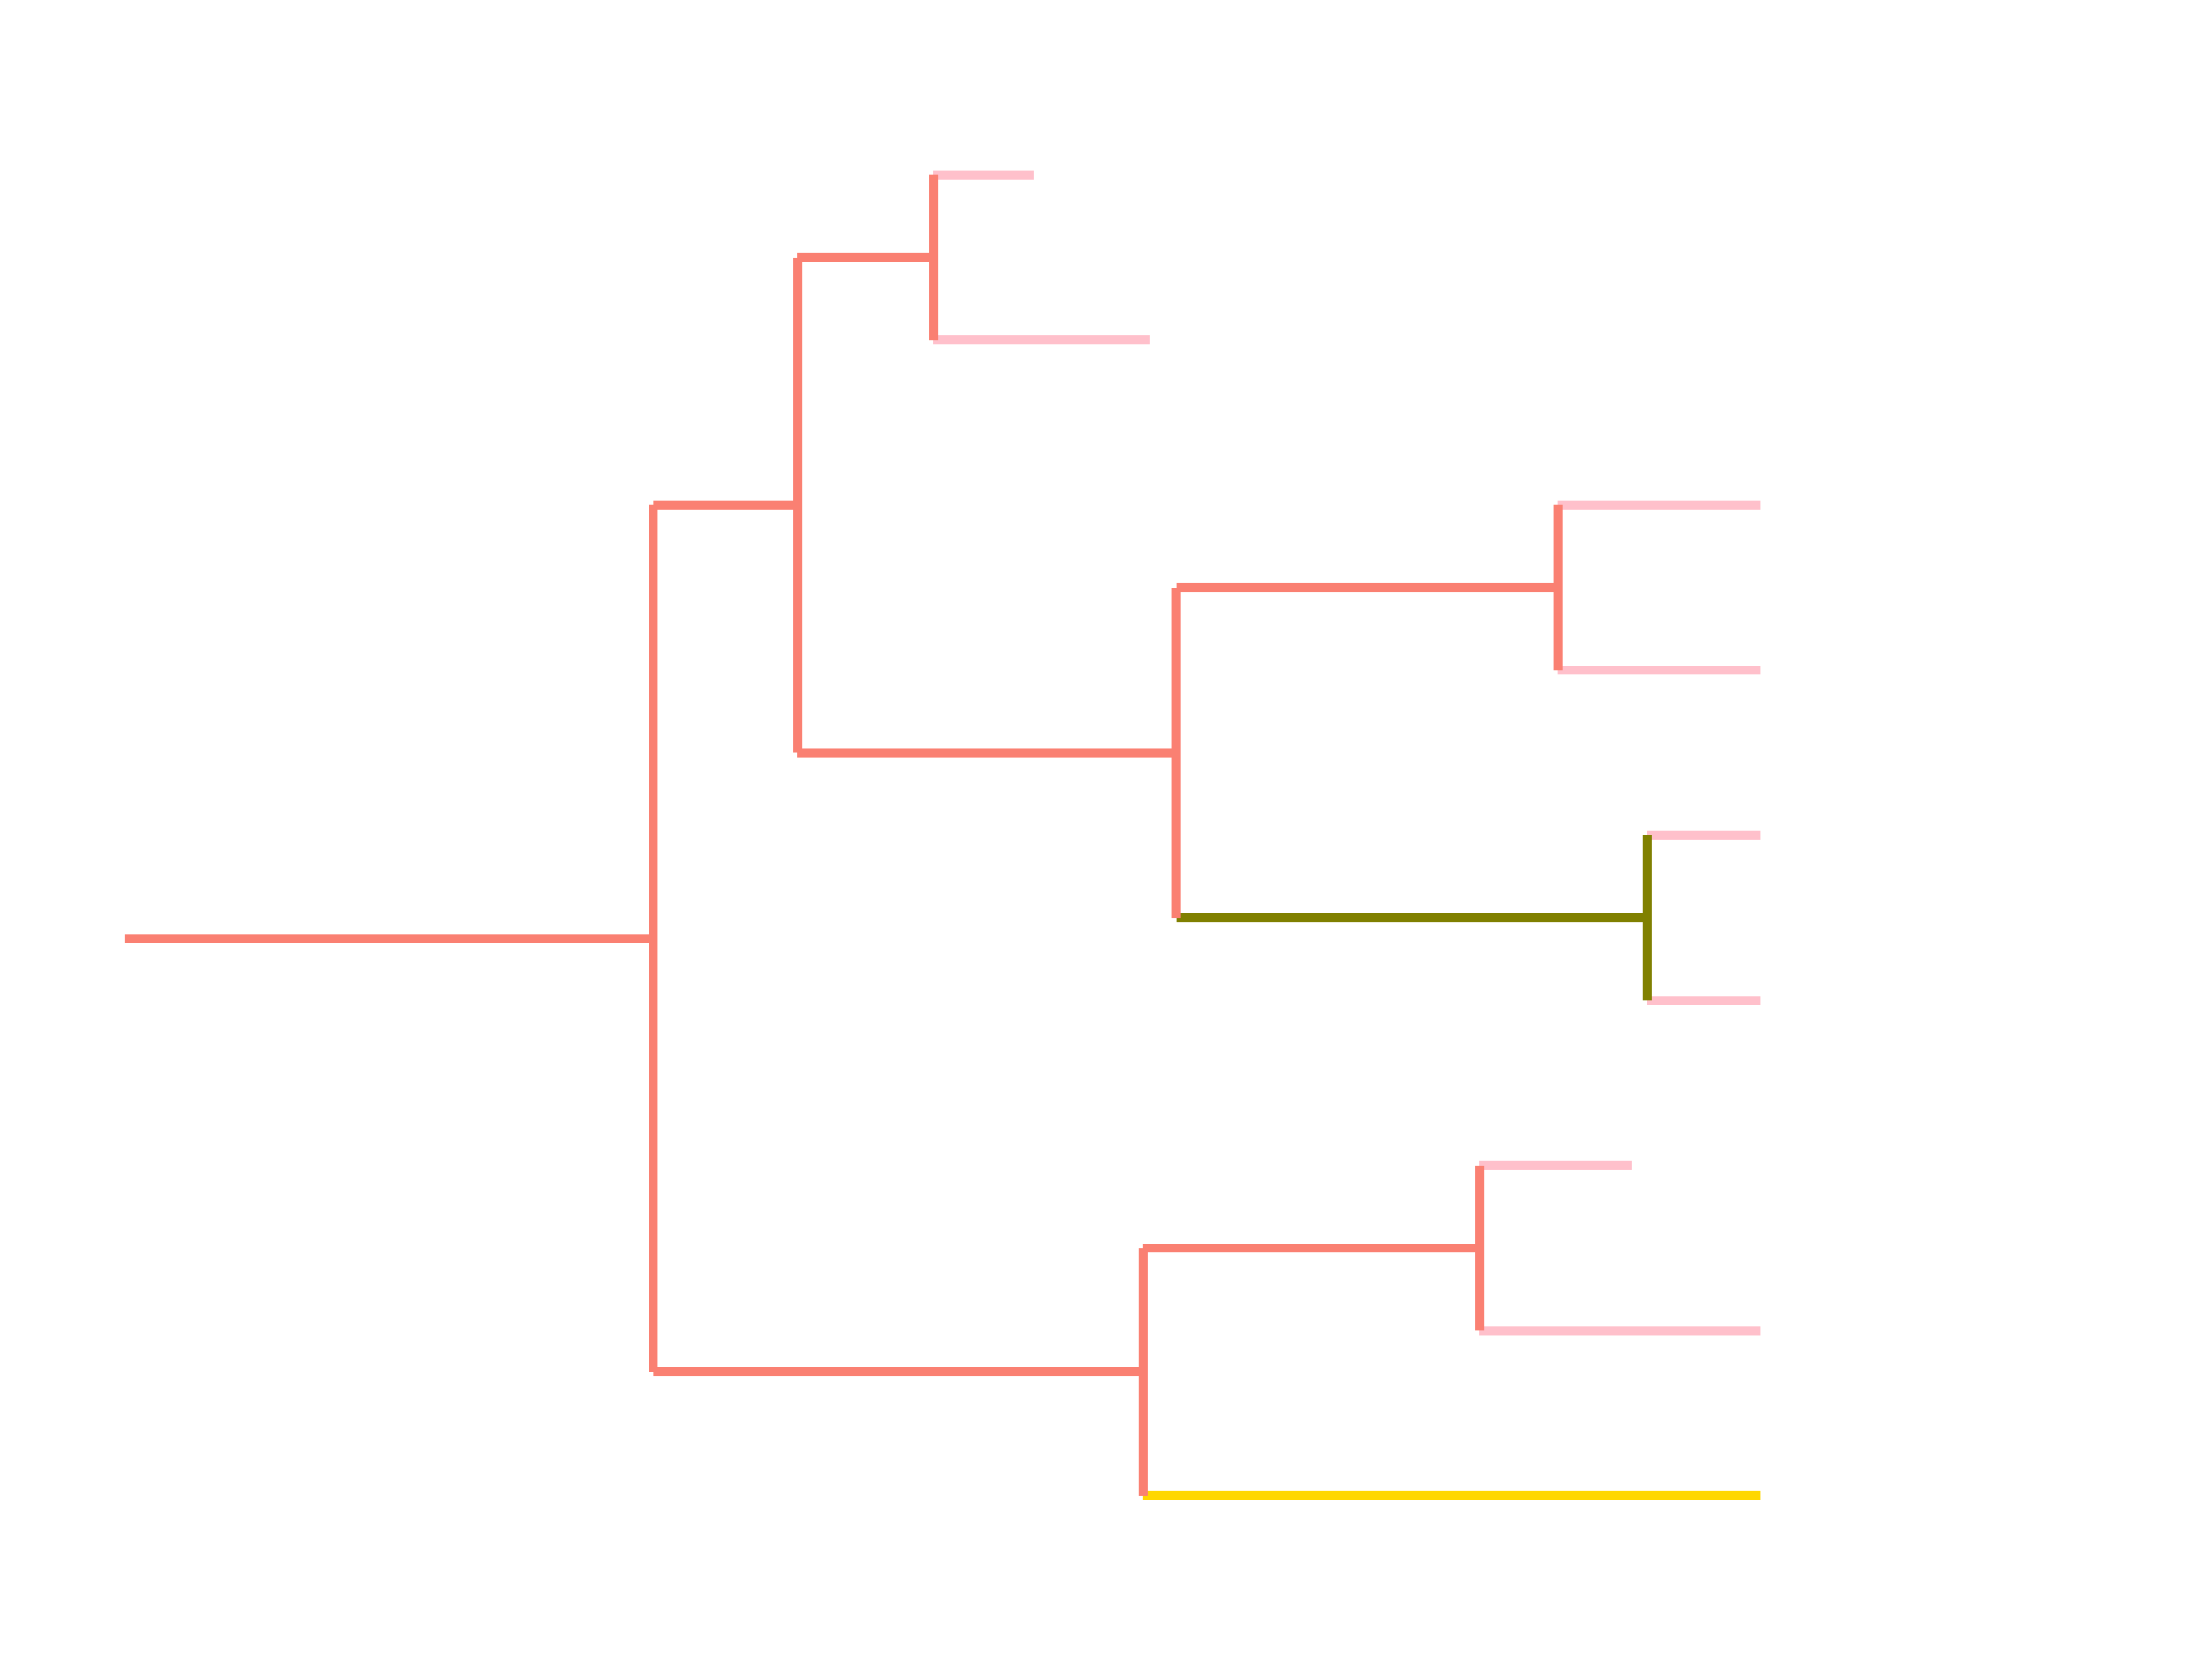
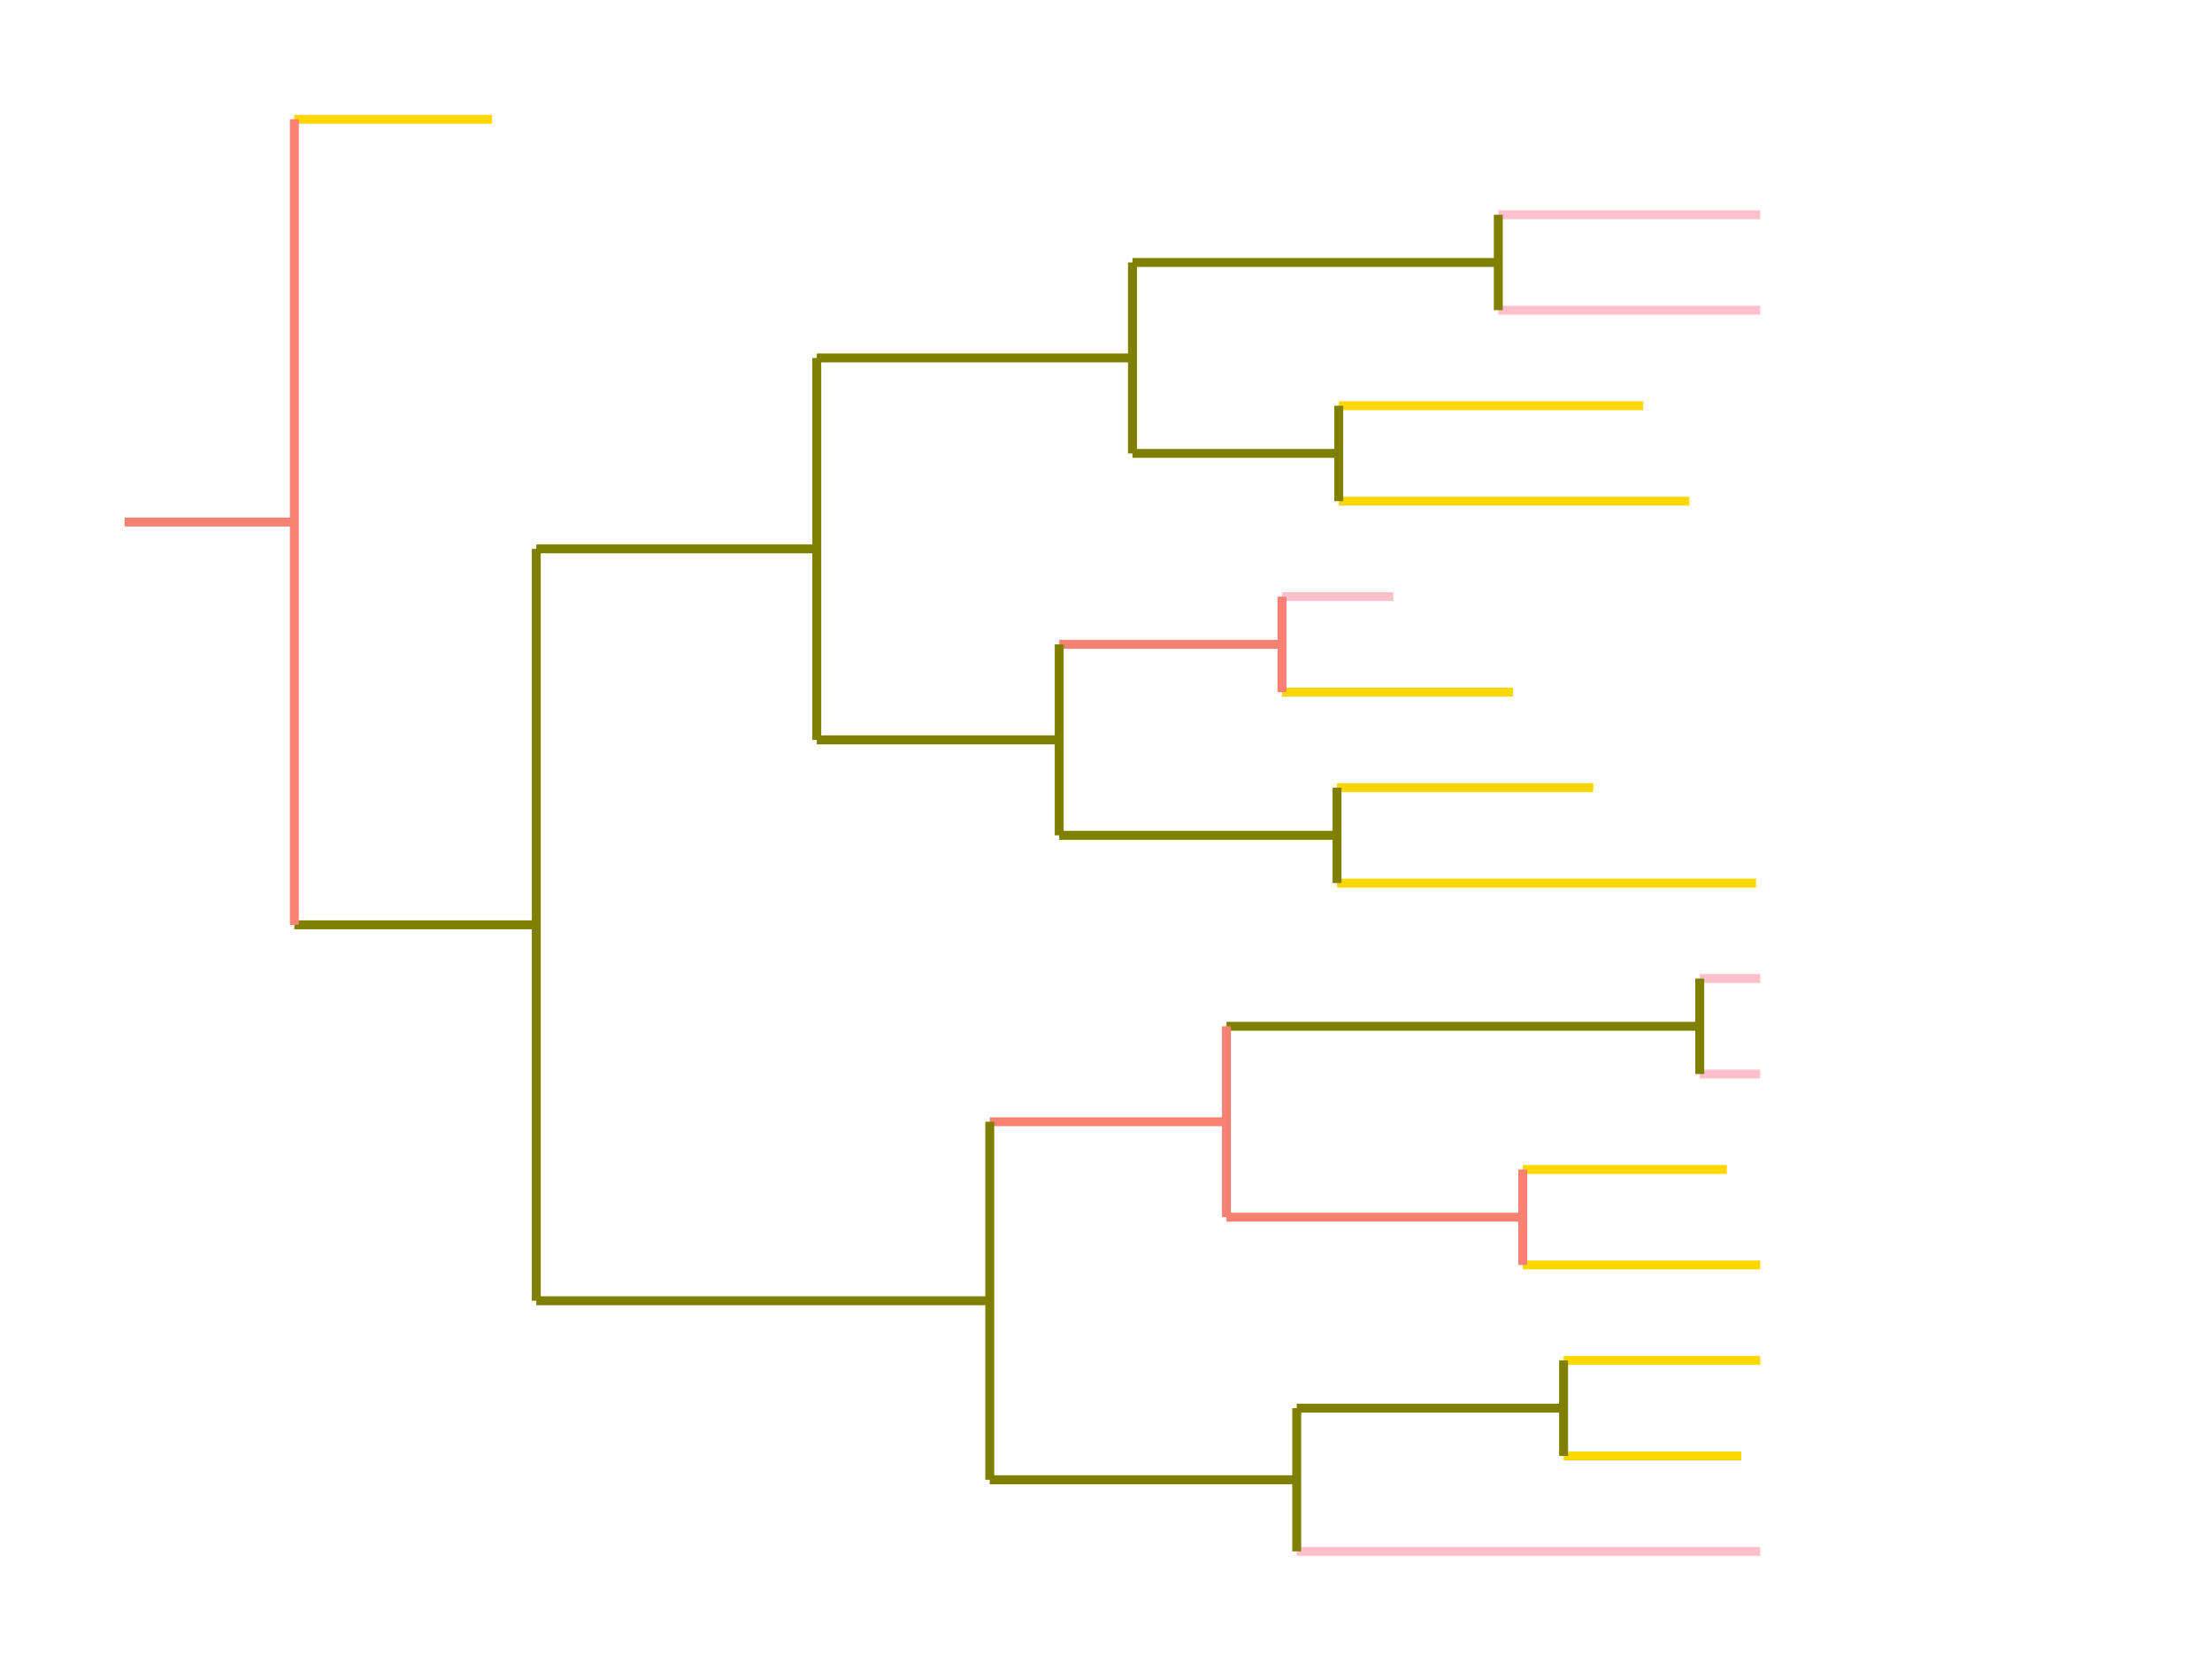
<svg xmlns="http://www.w3.org/2000/svg" height="280.512pt" version="1.1" viewBox="0 0 371.52 280.512" width="371.52pt">
  <defs>
    <style type="text/css">
*{stroke-linecap:butt;stroke-linejoin:round;}
  </style>
  </defs>
  <g id="figure_1">
    <g id="patch_1">
      <path d="M 0 280.512  L 371.52 280.512  L 371.52 0  L 0 0  z " style="fill:none;" />
    </g>
    <g id="axes_1">
      <g id="LineCollection_1">
-         <path clip-path="url(#p5df80bdf05)" d="M 20.935 157.581  L 109.727 157.581  " style="fill:none;stroke:#fa8072;stroke-width:1.5;" />
+         <path clip-path="url(#paddfdb5338)" d="M 20.935 87.655  L 49.44 87.655  " style="fill:none;stroke:#fa8072;stroke-width:1.5;" />
      </g>
      <g id="LineCollection_2">
-         <path clip-path="url(#p5df80bdf05)" d="M 109.727 84.816  L 133.915 84.816  " style="fill:none;stroke:#fa8072;stroke-width:1.5;" />
+         <path clip-path="url(#paddfdb5338)" d="M 49.44 20.025  L 82.644 20.025  " style="fill:none;stroke:#ffd700;stroke-width:1.5;" />
      </g>
      <g id="LineCollection_3">
-         <path clip-path="url(#p5df80bdf05)" d="M 133.915 43.236  L 156.794 43.236  " style="fill:none;stroke:#fa8072;stroke-width:1.5;" />
+         <path clip-path="url(#paddfdb5338)" d="M 49.44 155.285  L 90.073 155.285  " style="fill:none;stroke:#808000;stroke-width:1.5;" />
      </g>
      <g id="LineCollection_4">
-         <path clip-path="url(#p5df80bdf05)" d="M 156.794 29.376  L 173.706 29.376  " style="fill:none;stroke:#ffc0cb;stroke-width:1.5;" />
+         <path clip-path="url(#paddfdb5338)" d="M 90.073 92.163  L 137.179 92.163  " style="fill:none;stroke:#808000;stroke-width:1.5;" />
      </g>
      <g id="LineCollection_5">
-         <path clip-path="url(#p5df80bdf05)" d="M 156.794 57.096  L 193.169 57.096  " style="fill:none;stroke:#ffc0cb;stroke-width:1.5;" />
+         <path clip-path="url(#paddfdb5338)" d="M 137.179 60.102  L 190.204 60.102  " style="fill:none;stroke:#808000;stroke-width:1.5;" />
      </g>
      <g id="LineCollection_6">
-         <path clip-path="url(#p5df80bdf05)" d="M 133.915 126.396  L 197.592 126.396  " style="fill:none;stroke:#fa8072;stroke-width:1.5;" />
+         <path clip-path="url(#paddfdb5338)" d="M 190.204 44.071  L 251.648 44.071  " style="fill:none;stroke:#808000;stroke-width:1.5;" />
      </g>
      <g id="LineCollection_7">
-         <path clip-path="url(#p5df80bdf05)" d="M 197.592 98.676  L 261.645 98.676  " style="fill:none;stroke:#fa8072;stroke-width:1.5;" />
+         <path clip-path="url(#paddfdb5338)" d="M 251.648 36.056  L 295.643 36.056  " style="fill:none;stroke:#ffc0cb;stroke-width:1.5;" />
      </g>
      <g id="LineCollection_8">
-         <path clip-path="url(#p5df80bdf05)" d="M 261.645 84.816  L 295.643 84.816  " style="fill:none;stroke:#ffc0cb;stroke-width:1.5;" />
+         <path clip-path="url(#paddfdb5338)" d="M 251.648 52.086  L 295.643 52.086  " style="fill:none;stroke:#ffc0cb;stroke-width:1.5;" />
      </g>
      <g id="LineCollection_9">
-         <path clip-path="url(#p5df80bdf05)" d="M 261.645 112.536  L 295.643 112.536  " style="fill:none;stroke:#ffc0cb;stroke-width:1.5;" />
+         <path clip-path="url(#paddfdb5338)" d="M 190.204 76.133  L 224.853 76.133  " style="fill:none;stroke:#808000;stroke-width:1.5;" />
      </g>
      <g id="LineCollection_10">
-         <path clip-path="url(#p5df80bdf05)" d="M 197.592 154.116  L 276.682 154.116  " style="fill:none;stroke:#808000;stroke-width:1.5;" />
+         <path clip-path="url(#paddfdb5338)" d="M 224.853 68.117  L 275.985 68.117  " style="fill:none;stroke:#ffd700;stroke-width:1.5;" />
      </g>
      <g id="LineCollection_11">
-         <path clip-path="url(#p5df80bdf05)" d="M 276.682 140.256  L 295.643 140.256  " style="fill:none;stroke:#ffc0cb;stroke-width:1.5;" />
+         <path clip-path="url(#paddfdb5338)" d="M 224.853 84.148  L 283.74 84.148  " style="fill:none;stroke:#ffd700;stroke-width:1.5;" />
      </g>
      <g id="LineCollection_12">
-         <path clip-path="url(#p5df80bdf05)" d="M 276.682 167.976  L 295.643 167.976  " style="fill:none;stroke:#ffc0cb;stroke-width:1.5;" />
+         <path clip-path="url(#paddfdb5338)" d="M 137.179 124.225  L 177.903 124.225  " style="fill:none;stroke:#808000;stroke-width:1.5;" />
      </g>
      <g id="LineCollection_13">
-         <path clip-path="url(#p5df80bdf05)" d="M 109.727 230.346  L 191.978 230.346  " style="fill:none;stroke:#fa8072;stroke-width:1.5;" />
+         <path clip-path="url(#paddfdb5338)" d="M 177.903 108.194  L 215.315 108.194  " style="fill:none;stroke:#fa8072;stroke-width:1.5;" />
      </g>
      <g id="LineCollection_14">
-         <path clip-path="url(#p5df80bdf05)" d="M 191.978 209.556  L 248.491 209.556  " style="fill:none;stroke:#fa8072;stroke-width:1.5;" />
+         <path clip-path="url(#paddfdb5338)" d="M 215.315 100.179  L 234.054 100.179  " style="fill:none;stroke:#ffc0cb;stroke-width:1.5;" />
      </g>
      <g id="LineCollection_15">
-         <path clip-path="url(#p5df80bdf05)" d="M 248.491 195.696  L 274.014 195.696  " style="fill:none;stroke:#ffc0cb;stroke-width:1.5;" />
+         <path clip-path="url(#paddfdb5338)" d="M 215.315 116.21  L 254.114 116.21  " style="fill:none;stroke:#ffd700;stroke-width:1.5;" />
      </g>
      <g id="LineCollection_16">
-         <path clip-path="url(#p5df80bdf05)" d="M 248.491 223.416  L 295.643 223.416  " style="fill:none;stroke:#ffc0cb;stroke-width:1.5;" />
+         <path clip-path="url(#paddfdb5338)" d="M 177.903 140.256  L 224.565 140.256  " style="fill:none;stroke:#808000;stroke-width:1.5;" />
      </g>
      <g id="LineCollection_17">
-         <path clip-path="url(#p5df80bdf05)" d="M 191.978 251.136  L 295.643 251.136  " style="fill:none;stroke:#ffd700;stroke-width:1.5;" />
+         <path clip-path="url(#paddfdb5338)" d="M 224.565 132.241  L 267.608 132.241  " style="fill:none;stroke:#ffd700;stroke-width:1.5;" />
      </g>
      <g id="LineCollection_18">
-         <path clip-path="url(#p5df80bdf05)" d="M 109.727 230.346  L 109.727 84.816  " style="fill:none;stroke:#fa8072;stroke-width:1.5;" />
+         <path clip-path="url(#paddfdb5338)" d="M 224.565 148.271  L 294.937 148.271  " style="fill:none;stroke:#ffd700;stroke-width:1.5;" />
      </g>
      <g id="LineCollection_19">
-         <path clip-path="url(#p5df80bdf05)" d="M 133.915 126.396  L 133.915 43.236  " style="fill:none;stroke:#fa8072;stroke-width:1.5;" />
+         <path clip-path="url(#paddfdb5338)" d="M 90.073 218.406  L 166.24 218.406  " style="fill:none;stroke:#808000;stroke-width:1.5;" />
      </g>
      <g id="LineCollection_20">
-         <path clip-path="url(#p5df80bdf05)" d="M 156.794 57.096  L 156.794 29.376  " style="fill:none;stroke:#fa8072;stroke-width:1.5;" />
+         <path clip-path="url(#paddfdb5338)" d="M 166.24 188.349  L 205.992 188.349  " style="fill:none;stroke:#fa8072;stroke-width:1.5;" />
      </g>
      <g id="LineCollection_21">
-         <path clip-path="url(#p5df80bdf05)" d="M 197.592 154.116  L 197.592 98.676  " style="fill:none;stroke:#fa8072;stroke-width:1.5;" />
+         <path clip-path="url(#paddfdb5338)" d="M 205.992 172.318  L 285.48 172.318  " style="fill:none;stroke:#808000;stroke-width:1.5;" />
      </g>
      <g id="LineCollection_22">
-         <path clip-path="url(#p5df80bdf05)" d="M 261.645 112.536  L 261.645 84.816  " style="fill:none;stroke:#fa8072;stroke-width:1.5;" />
+         <path clip-path="url(#paddfdb5338)" d="M 285.48 164.302  L 295.643 164.302  " style="fill:none;stroke:#ffc0cb;stroke-width:1.5;" />
      </g>
      <g id="LineCollection_23">
-         <path clip-path="url(#p5df80bdf05)" d="M 276.682 167.976  L 276.682 140.256  " style="fill:none;stroke:#808000;stroke-width:1.5;" />
+         <path clip-path="url(#paddfdb5338)" d="M 285.48 180.333  L 295.643 180.333  " style="fill:none;stroke:#ffc0cb;stroke-width:1.5;" />
      </g>
      <g id="LineCollection_24">
-         <path clip-path="url(#p5df80bdf05)" d="M 191.978 251.136  L 191.978 209.556  " style="fill:none;stroke:#fa8072;stroke-width:1.5;" />
+         <path clip-path="url(#paddfdb5338)" d="M 205.992 204.379  L 255.749 204.379  " style="fill:none;stroke:#fa8072;stroke-width:1.5;" />
      </g>
      <g id="LineCollection_25">
-         <path clip-path="url(#p5df80bdf05)" d="M 248.491 223.416  L 248.491 195.696  " style="fill:none;stroke:#fa8072;stroke-width:1.5;" />
+         <path clip-path="url(#paddfdb5338)" d="M 255.749 196.364  L 290.025 196.364  " style="fill:none;stroke:#ffd700;stroke-width:1.5;" />
+       </g>
+       <g id="LineCollection_26">
+         <path clip-path="url(#paddfdb5338)" d="M 255.749 212.395  L 295.643 212.395  " style="fill:none;stroke:#ffd700;stroke-width:1.5;" />
+       </g>
+       <g id="LineCollection_27">
+         <path clip-path="url(#paddfdb5338)" d="M 166.24 248.464  L 217.794 248.464  " style="fill:none;stroke:#808000;stroke-width:1.5;" />
+       </g>
+       <g id="LineCollection_28">
+         <path clip-path="url(#paddfdb5338)" d="M 217.794 236.441  L 262.616 236.441  " style="fill:none;stroke:#808000;stroke-width:1.5;" />
+       </g>
+       <g id="LineCollection_29">
+         <path clip-path="url(#paddfdb5338)" d="M 262.616 228.426  L 295.643 228.426  " style="fill:none;stroke:#ffd700;stroke-width:1.5;" />
+       </g>
+       <g id="LineCollection_30">
+         <path clip-path="url(#paddfdb5338)" d="M 262.616 244.456  L 292.466 244.456  " style="fill:none;stroke:#ffd700;stroke-width:1.5;" />
+       </g>
+       <g id="LineCollection_31">
+         <path clip-path="url(#paddfdb5338)" d="M 217.794 260.487  L 295.643 260.487  " style="fill:none;stroke:#ffc0cb;stroke-width:1.5;" />
+       </g>
+       <g id="LineCollection_32">
+         <path clip-path="url(#paddfdb5338)" d="M 49.44 155.285  L 49.44 20.025  " style="fill:none;stroke:#fa8072;stroke-width:1.5;" />
+       </g>
+       <g id="LineCollection_33">
+         <path clip-path="url(#paddfdb5338)" d="M 90.073 218.406  L 90.073 92.163  " style="fill:none;stroke:#808000;stroke-width:1.5;" />
+       </g>
+       <g id="LineCollection_34">
+         <path clip-path="url(#paddfdb5338)" d="M 137.179 124.225  L 137.179 60.102  " style="fill:none;stroke:#808000;stroke-width:1.5;" />
+       </g>
+       <g id="LineCollection_35">
+         <path clip-path="url(#paddfdb5338)" d="M 190.204 76.133  L 190.204 44.071  " style="fill:none;stroke:#808000;stroke-width:1.5;" />
+       </g>
+       <g id="LineCollection_36">
+         <path clip-path="url(#paddfdb5338)" d="M 251.648 52.086  L 251.648 36.056  " style="fill:none;stroke:#808000;stroke-width:1.5;" />
+       </g>
+       <g id="LineCollection_37">
+         <path clip-path="url(#paddfdb5338)" d="M 224.853 84.148  L 224.853 68.117  " style="fill:none;stroke:#808000;stroke-width:1.5;" />
+       </g>
+       <g id="LineCollection_38">
+         <path clip-path="url(#paddfdb5338)" d="M 177.903 140.256  L 177.903 108.194  " style="fill:none;stroke:#808000;stroke-width:1.5;" />
+       </g>
+       <g id="LineCollection_39">
+         <path clip-path="url(#paddfdb5338)" d="M 215.315 116.21  L 215.315 100.179  " style="fill:none;stroke:#fa8072;stroke-width:1.5;" />
+       </g>
+       <g id="LineCollection_40">
+         <path clip-path="url(#paddfdb5338)" d="M 224.565 148.271  L 224.565 132.241  " style="fill:none;stroke:#808000;stroke-width:1.5;" />
+       </g>
+       <g id="LineCollection_41">
+         <path clip-path="url(#paddfdb5338)" d="M 166.24 248.464  L 166.24 188.349  " style="fill:none;stroke:#808000;stroke-width:1.5;" />
+       </g>
+       <g id="LineCollection_42">
+         <path clip-path="url(#paddfdb5338)" d="M 205.992 204.379  L 205.992 172.318  " style="fill:none;stroke:#fa8072;stroke-width:1.5;" />
+       </g>
+       <g id="LineCollection_43">
+         <path clip-path="url(#paddfdb5338)" d="M 285.48 180.333  L 285.48 164.302  " style="fill:none;stroke:#808000;stroke-width:1.5;" />
+       </g>
+       <g id="LineCollection_44">
+         <path clip-path="url(#paddfdb5338)" d="M 255.749 212.395  L 255.749 196.364  " style="fill:none;stroke:#fa8072;stroke-width:1.5;" />
+       </g>
+       <g id="LineCollection_45">
+         <path clip-path="url(#paddfdb5338)" d="M 217.794 260.487  L 217.794 236.441  " style="fill:none;stroke:#808000;stroke-width:1.5;" />
+       </g>
+       <g id="LineCollection_46">
+         <path clip-path="url(#paddfdb5338)" d="M 262.616 244.456  L 262.616 228.426  " style="fill:none;stroke:#808000;stroke-width:1.5;" />
      </g>
    </g>
  </g>
  <defs>
-     <clipPath id="p5df80bdf05">
+     <clipPath id="paddfdb5338">
      <rect height="266.112" width="357.12" x="7.2" y="7.2" />
    </clipPath>
  </defs>
</svg>
